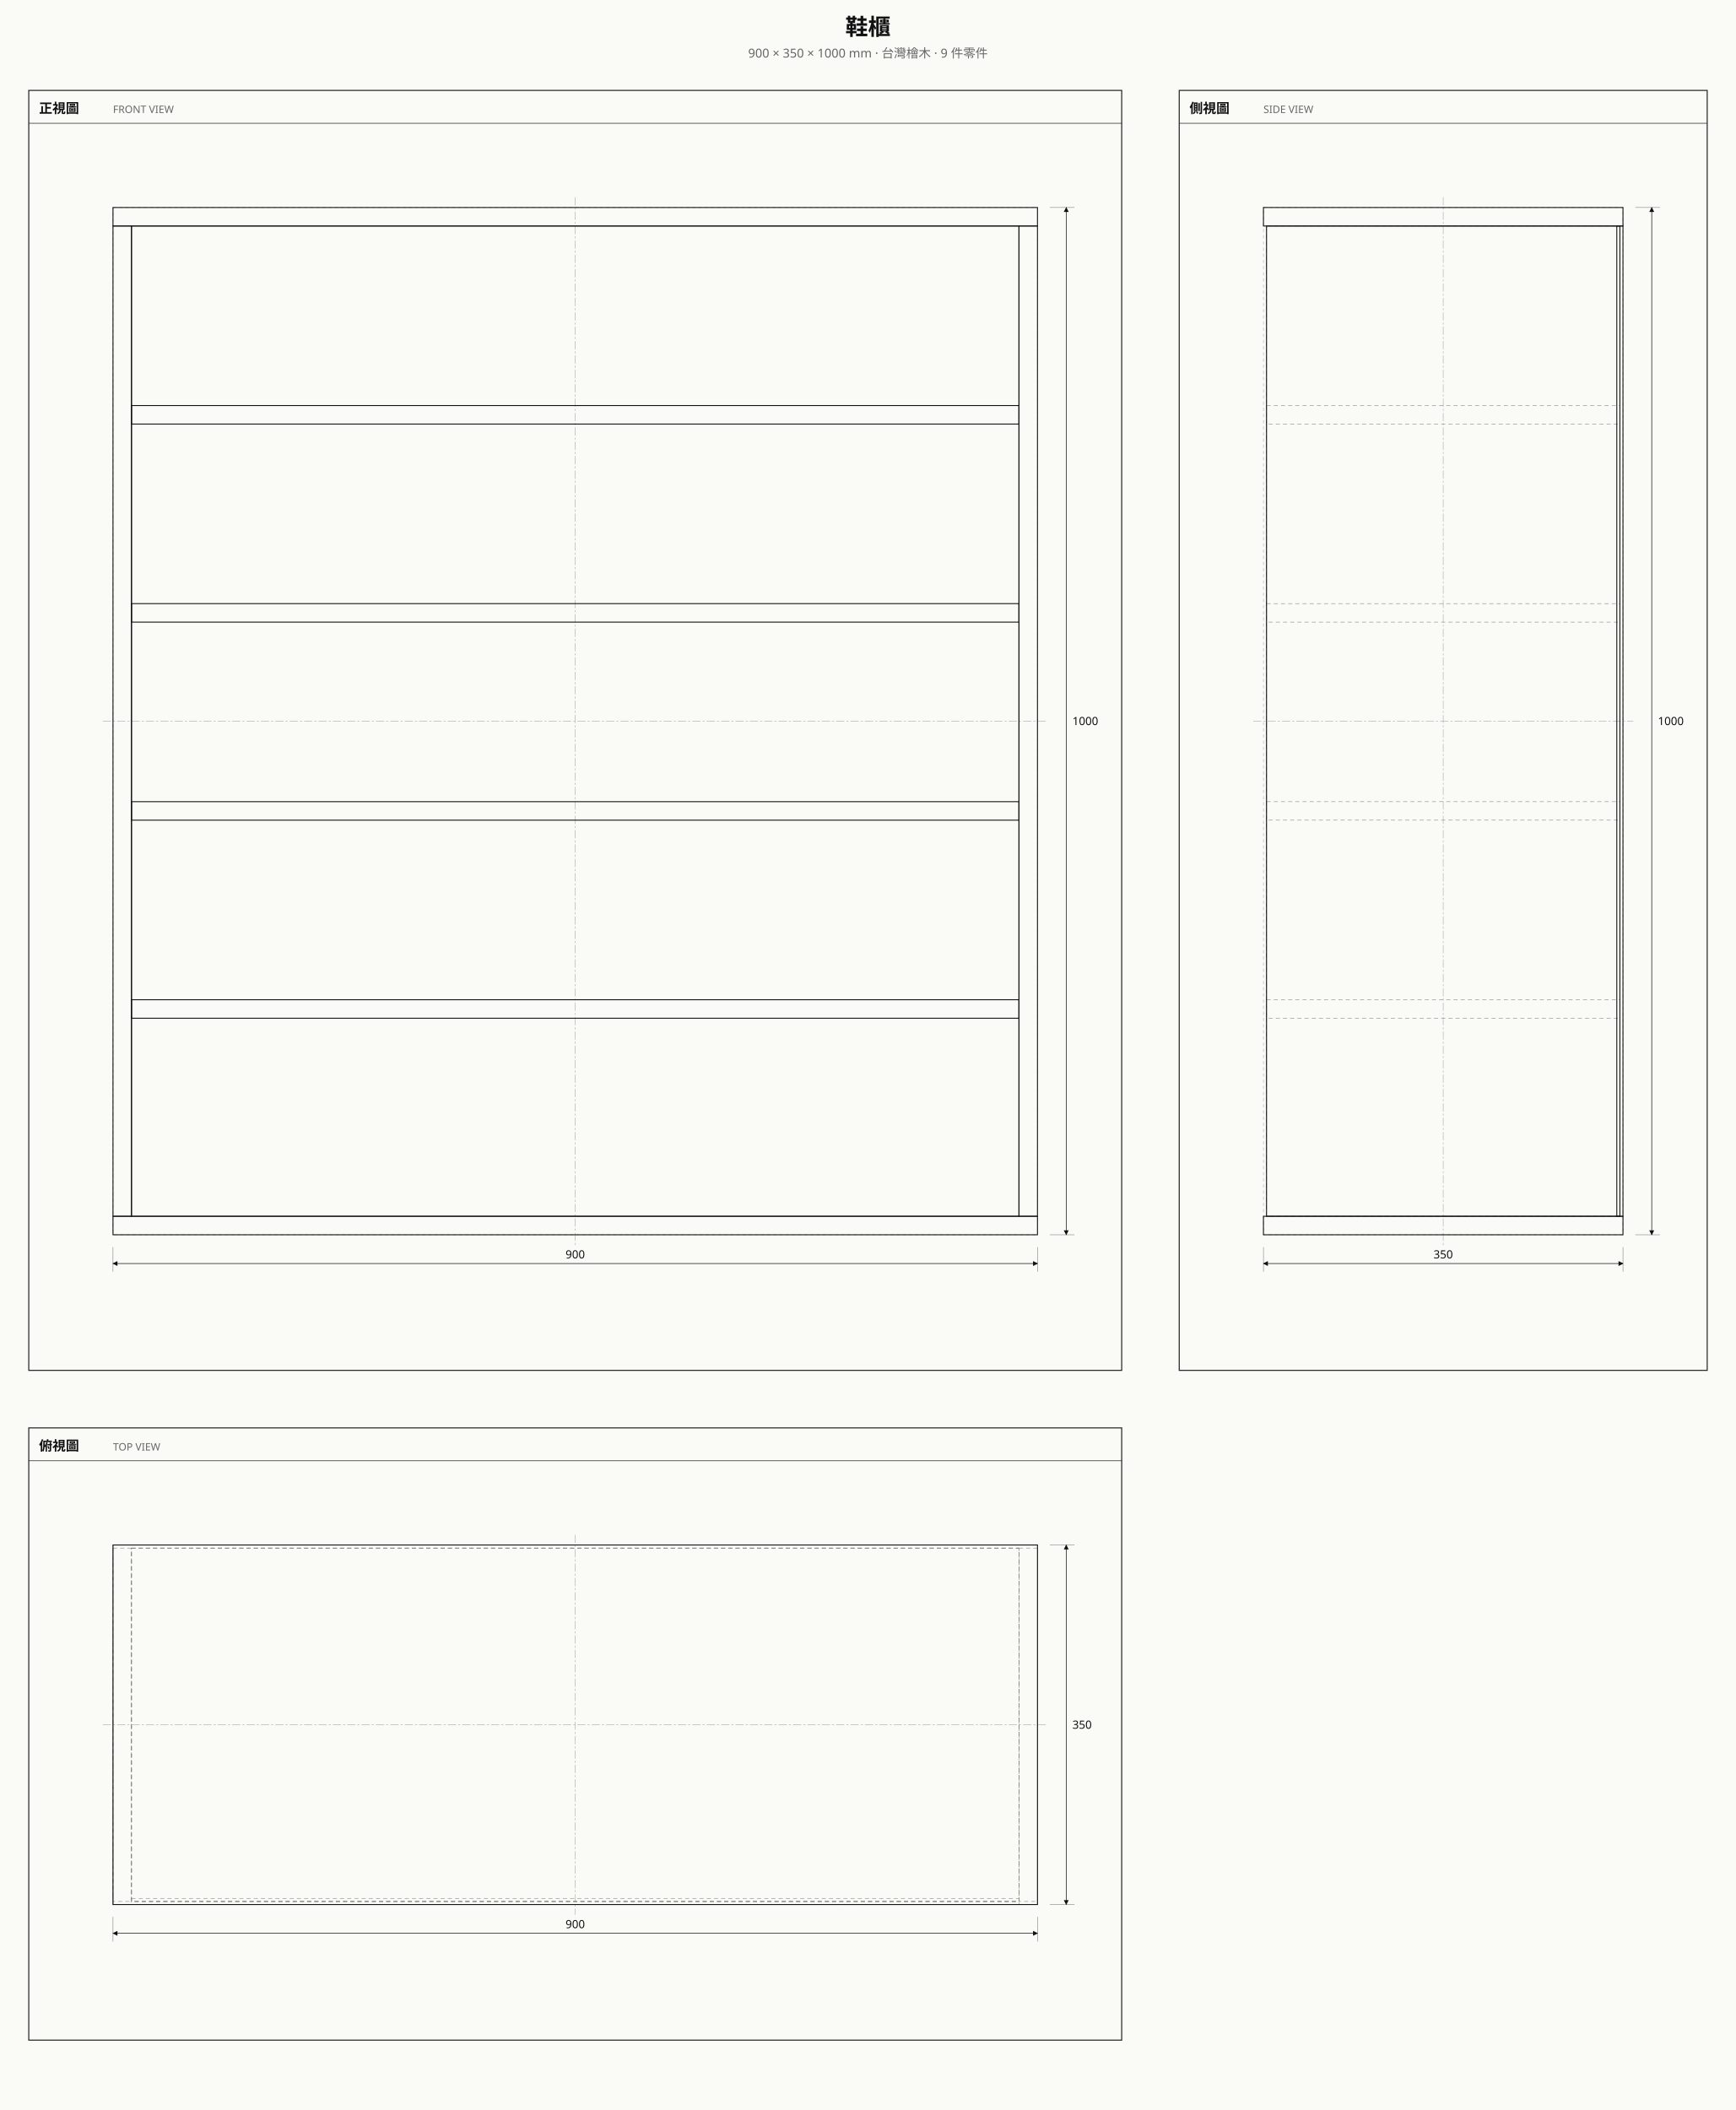
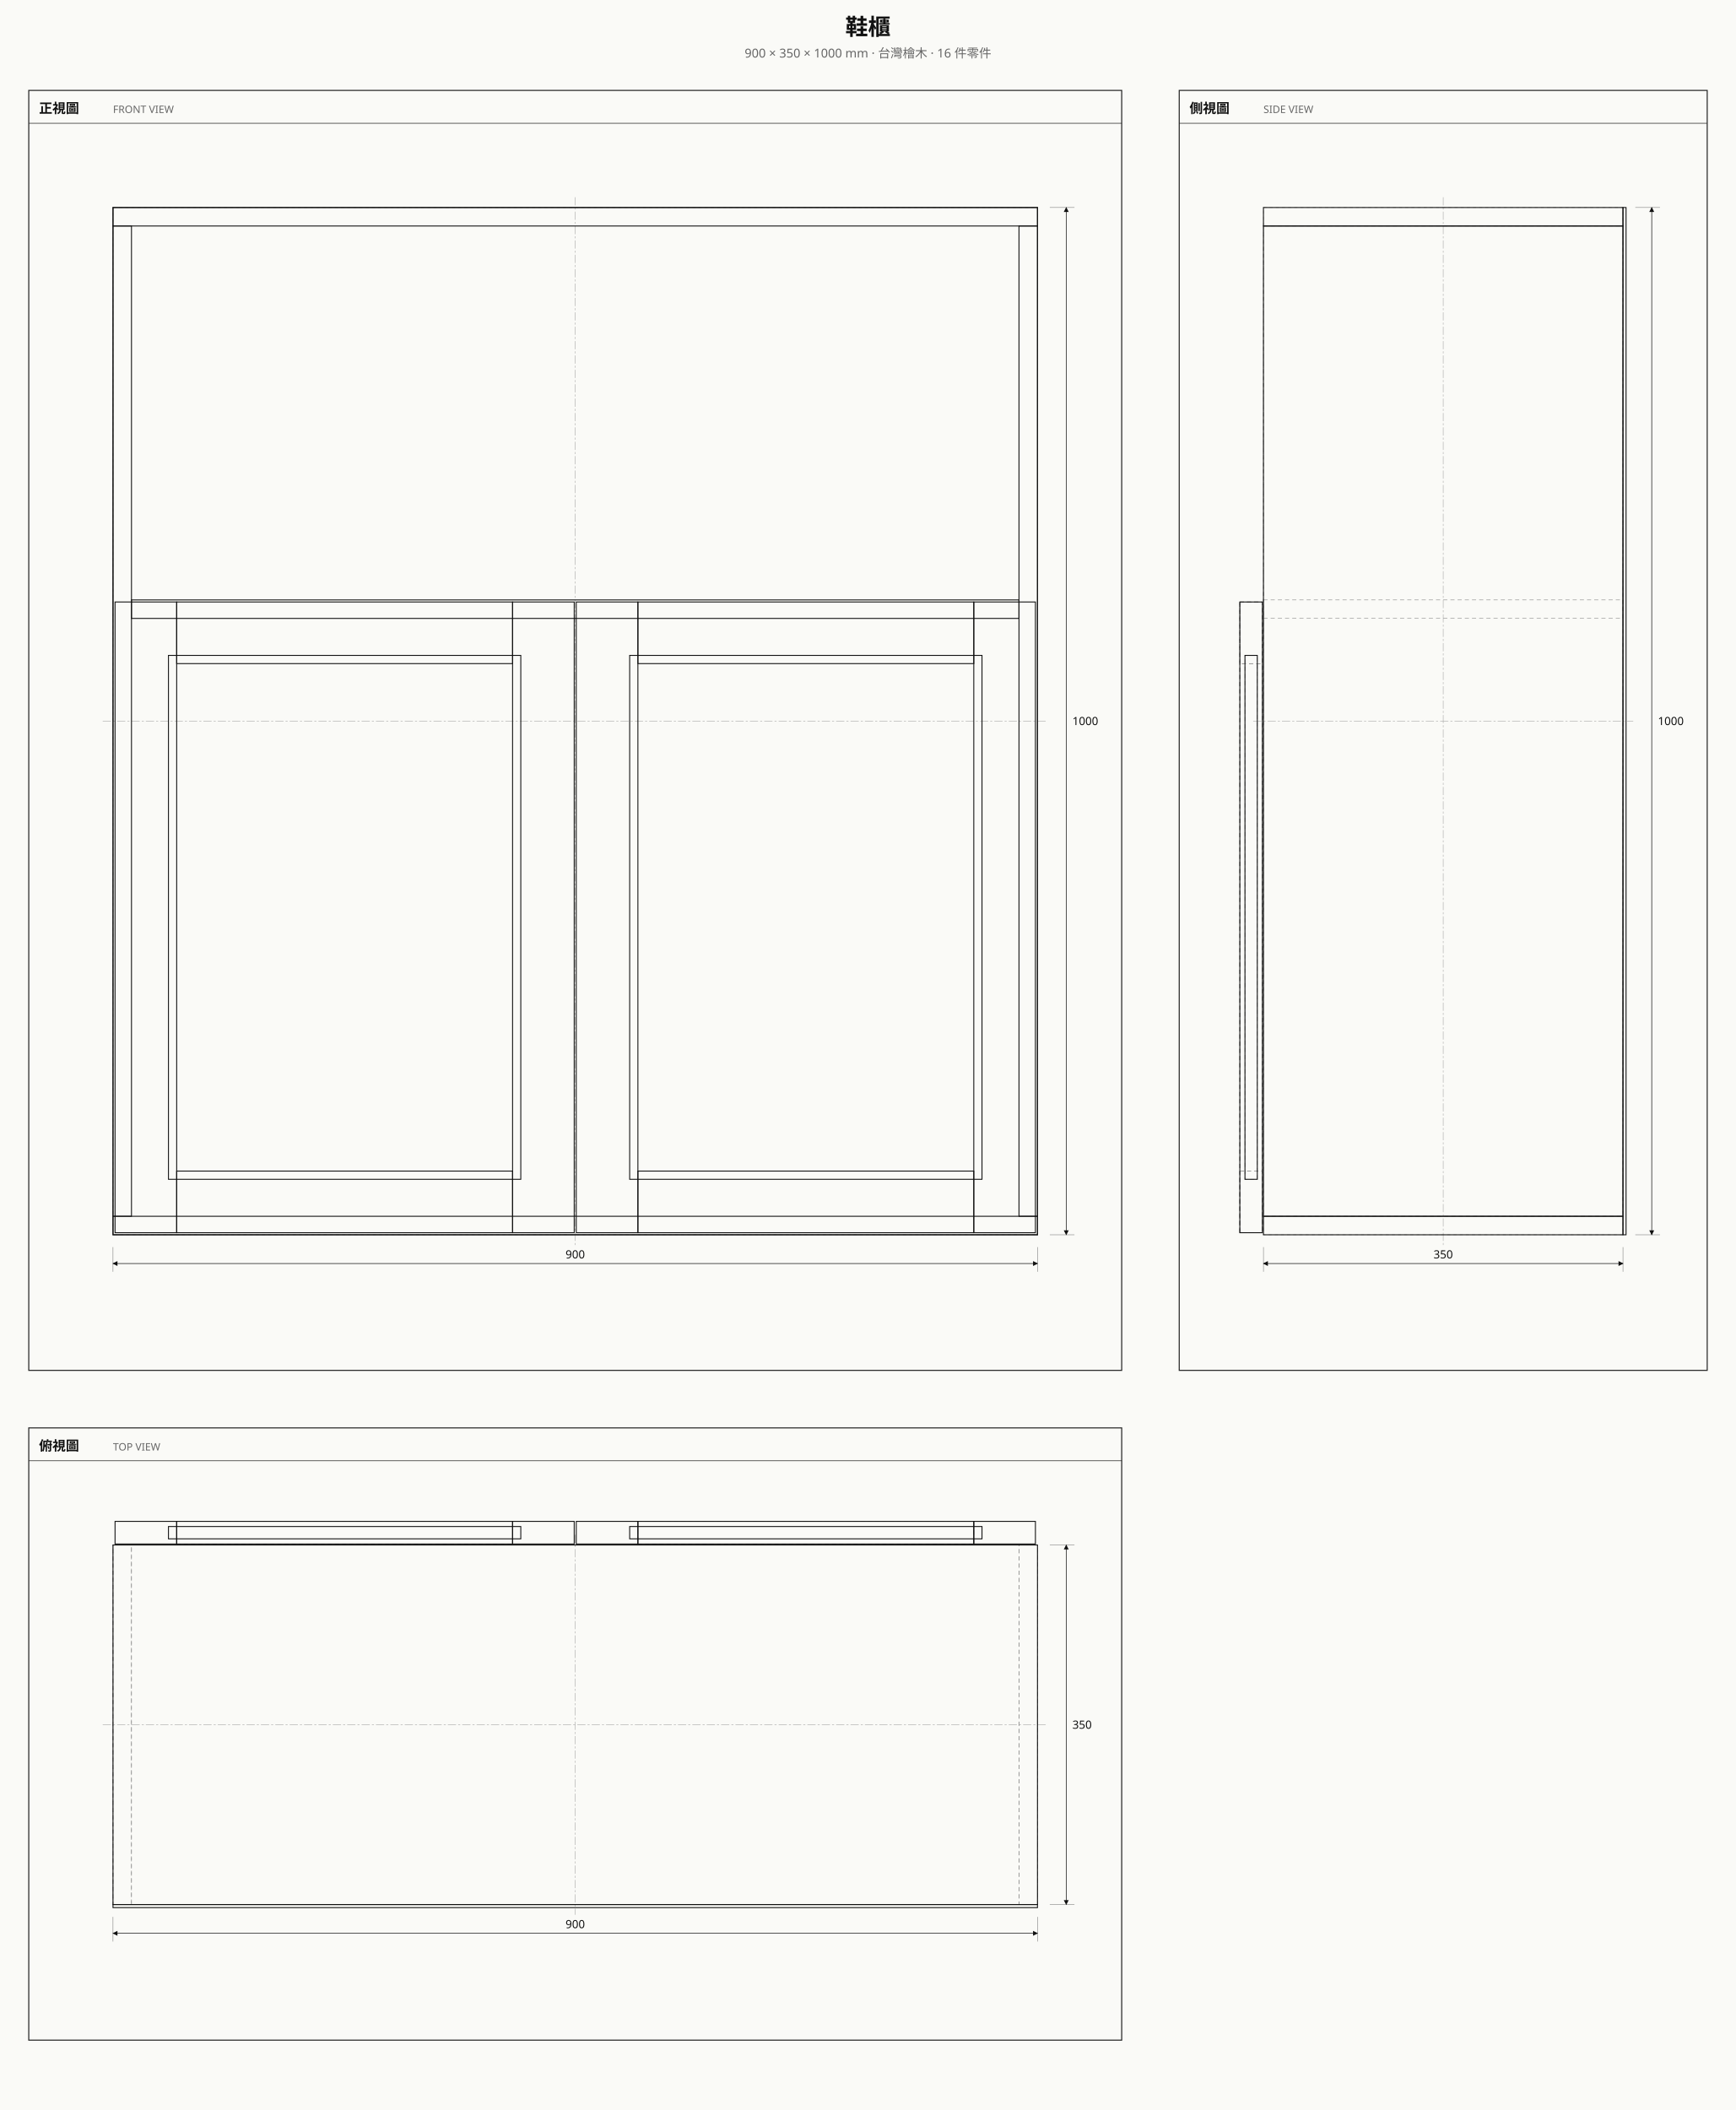
<svg xmlns="http://www.w3.org/2000/svg" viewBox="-20 -10 1690 2054" width="1690">
  <defs>
    <marker id="arr-front" viewBox="0 0 10 10" refX="9" refY="5" markerWidth="8" markerHeight="8" orient="auto-start-reverse">
      <path d="M 0 0 L 10 5 L 0 10 z" fill="#111" />
    </marker>
    <marker id="arr-side" viewBox="0 0 10 10" refX="9" refY="5" markerWidth="8" markerHeight="8" orient="auto-start-reverse">
      <path d="M 0 0 L 10 5 L 0 10 z" fill="#111" />
    </marker>
    <marker id="arr-top" viewBox="0 0 10 10" refX="9" refY="5" markerWidth="8" markerHeight="8" orient="auto-start-reverse">
      <path d="M 0 0 L 10 5 L 0 10 z" fill="#111" />
    </marker>
  </defs>
  <rect x="-20" y="-10" width="1690" height="2054" fill="#fafaf7" />
  <text x="825" y="24" text-anchor="middle" font-size="22" font-weight="700" fill="#111" font-family="sans-serif">鞋櫃</text>
-   <text x="825" y="46" text-anchor="middle" font-size="12" fill="#666" font-family="sans-serif">900 × 350 × 1000 mm · 台灣檜木 · 9 件零件</text>
+   <text x="825" y="46" text-anchor="middle" font-size="12" fill="#666" font-family="sans-serif">900 × 350 × 1000 mm · 台灣檜木 · 16 件零件</text>
  <g transform="translate(0, 70)">
    <g transform="translate(540.0, 1122.0)">
      <rect x="-532.0" y="-1114.0" width="1064.0" height="1246.0" fill="none" stroke="#222" stroke-width="1" />
      <line x1="-532.0" y1="-1082.0" x2="532.0" y2="-1082.0" stroke="#222" stroke-width="0.6" />
      <text x="-522.0" y="-1092.0" font-size="13" font-weight="700" fill="#111" font-family="sans-serif">正視圖</text>
      <text x="-450.0" y="-1092.0" font-size="10" fill="#666" font-family="sans-serif">FRONT VIEW</text>
      <g stroke="#888" stroke-width="0.5" stroke-dasharray="8 2 2 2" opacity="0.7">
        <line x1="0" y1="-1010.0" x2="0" y2="10.0" />
        <line x1="-460.0" y1="-500.0" x2="460.0" y2="-500.0" />
      </g>
      <rect x="-450.0" y="-1000.0" width="900.0" height="1000.0" fill="none" stroke="#999" stroke-dasharray="3 3" stroke-width="0.5" opacity="0.8" />
-       <rect x="-432.0" y="-982.0" width="864.0" height="964.0" fill="none" stroke="#111" stroke-width="0.9" />
-       <rect x="-450.0" y="-982.0" width="18.0" height="964.0" fill="none" stroke="#111" stroke-width="0.9" />
-       <rect x="432.0" y="-982.0" width="18.0" height="964.0" fill="none" stroke="#111" stroke-width="0.9" />
-       <rect x="-432.0" y="-228.8" width="864.0" height="18.0" fill="none" stroke="#111" stroke-width="0.9" />
-       <rect x="-432.0" y="-421.6" width="864.0" height="18.0" fill="none" stroke="#111" stroke-width="0.9" />
-       <rect x="-432.0" y="-614.4" width="864.0" height="18.0" fill="none" stroke="#111" stroke-width="0.9" />
-       <rect x="-432.0" y="-807.2" width="864.0" height="18.0" fill="none" stroke="#111" stroke-width="0.9" />
+       <rect x="-450.0" y="-1000.0" width="900.0" height="1000.0" fill="none" stroke="#111" stroke-width="0.9" />
      <rect x="-450.0" y="-1000.0" width="900.0" height="18.0" fill="none" stroke="#111" stroke-width="0.9" />
      <rect x="-450.0" y="-18.0" width="900.0" height="18.0" fill="none" stroke="#111" stroke-width="0.9" />
+       <rect x="432.0" y="-982.0" width="18.0" height="964.0" fill="none" stroke="#111" stroke-width="0.9" />
+       <rect x="-450.0" y="-982.0" width="18.0" height="964.0" fill="none" stroke="#111" stroke-width="0.9" />
+       <rect x="-432.0" y="-618.0" width="864.0" height="18.0" fill="none" stroke="#111" stroke-width="0.9" />
+       <rect x="53.0" y="-564.0" width="343.0" height="510.0" fill="none" stroke="#111" stroke-width="0.9" />
+       <rect x="-396.0" y="-564.0" width="343.0" height="510.0" fill="none" stroke="#111" stroke-width="0.9" />
+       <rect x="61.0" y="-616.0" width="327.0" height="60.0" fill="none" stroke="#111" stroke-width="0.9" />
+       <rect x="61.0" y="-62.0" width="327.0" height="60.0" fill="none" stroke="#111" stroke-width="0.9" />
+       <rect x="388.0" y="-616.0" width="60.0" height="614.0" fill="none" stroke="#111" stroke-width="0.9" />
+       <rect x="1.0" y="-616.0" width="60.0" height="614.0" fill="none" stroke="#111" stroke-width="0.9" />
+       <rect x="-388.0" y="-616.0" width="327.0" height="60.0" fill="none" stroke="#111" stroke-width="0.9" />
+       <rect x="-388.0" y="-62.0" width="327.0" height="60.0" fill="none" stroke="#111" stroke-width="0.9" />
+       <rect x="-61.0" y="-616.0" width="60.0" height="614.0" fill="none" stroke="#111" stroke-width="0.9" />
+       <rect x="-448.0" y="-616.0" width="60.0" height="614.0" fill="none" stroke="#111" stroke-width="0.9" />
      <g stroke="#111" fill="#111" stroke-width="0.6" font-family="sans-serif">
        <line x1="-450.0" y1="12.0" x2="-450.0" y2="36.0" stroke-width="0.4" stroke="#666" />
        <line x1="450.0" y1="12.0" x2="450.0" y2="36.0" stroke-width="0.4" stroke="#666" />
        <line x1="-450.0" y1="28.0" x2="450.0" y2="28.0" marker-start="url(#arr-front)" marker-end="url(#arr-front)" />
        <text x="0" y="23.0" text-anchor="middle" font-size="11" stroke="none">900</text>
      </g>
      <g stroke="#111" fill="#111" stroke-width="0.6" font-family="sans-serif">
        <line x1="462.0" y1="-1000.0" x2="486.0" y2="-1000.0" stroke-width="0.4" stroke="#666" />
        <line x1="462.0" y1="0.0" x2="486.0" y2="0.0" stroke-width="0.4" stroke="#666" />
        <line x1="478.0" y1="-1000.0" x2="478.0" y2="0.0" marker-start="url(#arr-front)" marker-end="url(#arr-front)" />
        <text x="484.0" y="-500.0" text-anchor="start" dominant-baseline="middle" font-size="11" stroke="none">1000</text>
      </g>
    </g>
    <g transform="translate(1120, 0)">
      <g transform="translate(265.0, 1122.0)">
        <rect x="-257.0" y="-1114.0" width="514.0" height="1246.0" fill="none" stroke="#222" stroke-width="1" />
        <line x1="-257.0" y1="-1082.0" x2="257.0" y2="-1082.0" stroke="#222" stroke-width="0.6" />
        <text x="-247.0" y="-1092.0" font-size="13" font-weight="700" fill="#111" font-family="sans-serif">側視圖</text>
        <text x="-175.0" y="-1092.0" font-size="10" fill="#666" font-family="sans-serif">SIDE VIEW</text>
        <g stroke="#888" stroke-width="0.5" stroke-dasharray="8 2 2 2" opacity="0.7">
          <line x1="0" y1="-1010.0" x2="0" y2="10.0" />
          <line x1="-185.0" y1="-500.0" x2="185.0" y2="-500.0" />
        </g>
        <rect x="-175.0" y="-1000.0" width="350.0" height="1000.0" fill="none" stroke="#999" stroke-dasharray="3 3" stroke-width="0.5" opacity="0.8" />
-         <rect x="-172.0" y="-982.0" width="344.0" height="964.0" fill="none" stroke="#888" stroke-width="0.5" stroke-dasharray="4 3" />
-         <rect x="-172.0" y="-228.8" width="344.0" height="18.0" fill="none" stroke="#888" stroke-width="0.5" stroke-dasharray="4 3" />
-         <rect x="-172.0" y="-421.6" width="344.0" height="18.0" fill="none" stroke="#888" stroke-width="0.5" stroke-dasharray="4 3" />
-         <rect x="-172.0" y="-614.4" width="344.0" height="18.0" fill="none" stroke="#888" stroke-width="0.5" stroke-dasharray="4 3" />
-         <rect x="-172.0" y="-807.2" width="344.0" height="18.0" fill="none" stroke="#888" stroke-width="0.5" stroke-dasharray="4 3" />
-         <rect x="169.0" y="-982.0" width="6.0" height="964.0" fill="none" stroke="#111" stroke-width="0.9" />
+         <rect x="-175.0" y="-982.0" width="350.0" height="964.0" fill="none" stroke="#888" stroke-width="0.5" stroke-dasharray="4 3" />
+         <rect x="-198.0" y="-616.0" width="22.0" height="614.0" fill="none" stroke="#888" stroke-width="0.5" stroke-dasharray="4 3" />
+         <rect x="-198.0" y="-616.0" width="22.0" height="60.0" fill="none" stroke="#888" stroke-width="0.5" stroke-dasharray="4 3" />
+         <rect x="-198.0" y="-62.0" width="22.0" height="60.0" fill="none" stroke="#888" stroke-width="0.5" stroke-dasharray="4 3" />
+         <rect x="-193.0" y="-564.0" width="12.0" height="510.0" fill="none" stroke="#888" stroke-width="0.5" stroke-dasharray="4 3" />
+         <rect x="-198.0" y="-616.0" width="22.0" height="614.0" fill="none" stroke="#888" stroke-width="0.5" stroke-dasharray="4 3" />
+         <rect x="-198.0" y="-616.0" width="22.0" height="614.0" fill="none" stroke="#888" stroke-width="0.5" stroke-dasharray="4 3" />
+         <rect x="-198.0" y="-616.0" width="22.0" height="60.0" fill="none" stroke="#888" stroke-width="0.5" stroke-dasharray="4 3" />
+         <rect x="-198.0" y="-62.0" width="22.0" height="60.0" fill="none" stroke="#888" stroke-width="0.5" stroke-dasharray="4 3" />
+         <rect x="-193.0" y="-564.0" width="12.0" height="510.0" fill="none" stroke="#111" stroke-width="0.9" />
+         <rect x="-175.0" y="-618.0" width="350.0" height="18.0" fill="none" stroke="#888" stroke-width="0.5" stroke-dasharray="4 3" />
+         <rect x="-198.0" y="-616.0" width="22.0" height="614.0" fill="none" stroke="#111" stroke-width="0.9" />
        <rect x="-175.0" y="-1000.0" width="350.0" height="18.0" fill="none" stroke="#111" stroke-width="0.9" />
        <rect x="-175.0" y="-18.0" width="350.0" height="18.0" fill="none" stroke="#111" stroke-width="0.9" />
-         <rect x="-172.0" y="-982.0" width="344.0" height="964.0" fill="none" stroke="#111" stroke-width="0.9" />
+         <rect x="-175.0" y="-982.0" width="350.0" height="964.0" fill="none" stroke="#111" stroke-width="0.9" />
+         <rect x="175.0" y="-1000.0" width="3.0" height="1000.0" fill="none" stroke="#111" stroke-width="0.9" />
        <g stroke="#111" fill="#111" stroke-width="0.6" font-family="sans-serif">
          <line x1="-175.0" y1="12.0" x2="-175.0" y2="36.0" stroke-width="0.4" stroke="#666" />
          <line x1="175.0" y1="12.0" x2="175.0" y2="36.0" stroke-width="0.4" stroke="#666" />
          <line x1="-175.0" y1="28.0" x2="175.0" y2="28.0" marker-start="url(#arr-side)" marker-end="url(#arr-side)" />
          <text x="0" y="23.0" text-anchor="middle" font-size="11" stroke="none">350</text>
        </g>
        <g stroke="#111" fill="#111" stroke-width="0.6" font-family="sans-serif">
          <line x1="187.0" y1="-1000.0" x2="211.0" y2="-1000.0" stroke-width="0.4" stroke="#666" />
          <line x1="187.0" y1="0.0" x2="211.0" y2="0.0" stroke-width="0.4" stroke="#666" />
          <line x1="203.0" y1="-1000.0" x2="203.0" y2="0.0" marker-start="url(#arr-side)" marker-end="url(#arr-side)" />
          <text x="209.0" y="-500.0" text-anchor="start" dominant-baseline="middle" font-size="11" stroke="none">1000</text>
        </g>
      </g>
    </g>
    <g transform="translate(0, 1302)">
      <g transform="translate(540.0, 297.0)">
        <rect x="-532.0" y="-289.0" width="1064.0" height="596.0" fill="none" stroke="#222" stroke-width="1" />
        <line x1="-532.0" y1="-257.0" x2="532.0" y2="-257.0" stroke="#222" stroke-width="0.6" />
        <text x="-522.0" y="-267.0" font-size="13" font-weight="700" fill="#111" font-family="sans-serif">俯視圖</text>
        <text x="-450.0" y="-267.0" font-size="10" fill="#666" font-family="sans-serif">TOP VIEW</text>
        <g stroke="#888" stroke-width="0.5" stroke-dasharray="8 2 2 2" opacity="0.7">
          <line x1="0" y1="-185.0" x2="0" y2="185.0" />
          <line x1="-460.0" y1="0.0" x2="460.0" y2="0.0" />
        </g>
        <rect x="-450.0" y="-175.0" width="900.0" height="350.0" fill="none" stroke="#999" stroke-dasharray="3 3" stroke-width="0.5" opacity="0.8" />
        <rect x="-450.0" y="-175.0" width="900.0" height="350.0" fill="none" stroke="#888" stroke-width="0.5" stroke-dasharray="4 3" />
-         <rect x="-432.0" y="-172.0" width="864.0" height="344.0" fill="none" stroke="#888" stroke-width="0.5" stroke-dasharray="4 3" />
-         <rect x="-432.0" y="-172.0" width="864.0" height="344.0" fill="none" stroke="#888" stroke-width="0.5" stroke-dasharray="4 3" />
-         <rect x="-432.0" y="-172.0" width="864.0" height="344.0" fill="none" stroke="#888" stroke-width="0.5" stroke-dasharray="4 3" />
-         <rect x="-432.0" y="-172.0" width="864.0" height="344.0" fill="none" stroke="#888" stroke-width="0.5" stroke-dasharray="4 3" />
-         <rect x="-450.0" y="-172.0" width="18.0" height="344.0" fill="none" stroke="#888" stroke-width="0.5" stroke-dasharray="4 3" />
-         <rect x="432.0" y="-172.0" width="18.0" height="344.0" fill="none" stroke="#888" stroke-width="0.5" stroke-dasharray="4 3" />
-         <rect x="-432.0" y="169.0" width="864.0" height="6.0" fill="none" stroke="#888" stroke-width="0.5" stroke-dasharray="4 3" />
+         <rect x="61.0" y="-198.0" width="327.0" height="22.0" fill="none" stroke="#888" stroke-width="0.5" stroke-dasharray="4 3" />
+         <rect x="-388.0" y="-198.0" width="327.0" height="22.0" fill="none" stroke="#888" stroke-width="0.5" stroke-dasharray="4 3" />
+         <rect x="53.0" y="-193.0" width="343.0" height="12.0" fill="none" stroke="#111" stroke-width="0.9" />
+         <rect x="-396.0" y="-193.0" width="343.0" height="12.0" fill="none" stroke="#111" stroke-width="0.9" />
+         <rect x="61.0" y="-198.0" width="327.0" height="22.0" fill="none" stroke="#111" stroke-width="0.9" />
+         <rect x="388.0" y="-198.0" width="60.0" height="22.0" fill="none" stroke="#111" stroke-width="0.9" />
+         <rect x="1.0" y="-198.0" width="60.0" height="22.0" fill="none" stroke="#111" stroke-width="0.9" />
+         <rect x="-388.0" y="-198.0" width="327.0" height="22.0" fill="none" stroke="#111" stroke-width="0.9" />
+         <rect x="-61.0" y="-198.0" width="60.0" height="22.0" fill="none" stroke="#111" stroke-width="0.9" />
+         <rect x="-448.0" y="-198.0" width="60.0" height="22.0" fill="none" stroke="#111" stroke-width="0.9" />
+         <rect x="-432.0" y="-175.0" width="864.0" height="350.0" fill="none" stroke="#888" stroke-width="0.5" stroke-dasharray="4 3" />
+         <rect x="432.0" y="-175.0" width="18.0" height="350.0" fill="none" stroke="#888" stroke-width="0.5" stroke-dasharray="4 3" />
+         <rect x="-450.0" y="-175.0" width="18.0" height="350.0" fill="none" stroke="#888" stroke-width="0.5" stroke-dasharray="4 3" />
        <rect x="-450.0" y="-175.0" width="900.0" height="350.0" fill="none" stroke="#111" stroke-width="0.9" />
+         <rect x="-450.0" y="175.0" width="900.0" height="3.0" fill="none" stroke="#111" stroke-width="0.9" />
        <g stroke="#111" fill="#111" stroke-width="0.6" font-family="sans-serif">
          <line x1="-450.0" y1="187.0" x2="-450.0" y2="211.0" stroke-width="0.4" stroke="#666" />
          <line x1="450.0" y1="187.0" x2="450.0" y2="211.0" stroke-width="0.4" stroke="#666" />
          <line x1="-450.0" y1="203.0" x2="450.0" y2="203.0" marker-start="url(#arr-top)" marker-end="url(#arr-top)" />
          <text x="0" y="198.0" text-anchor="middle" font-size="11" stroke="none">900</text>
        </g>
        <g stroke="#111" fill="#111" stroke-width="0.6" font-family="sans-serif">
          <line x1="462.0" y1="-175.0" x2="486.0" y2="-175.0" stroke-width="0.4" stroke="#666" />
          <line x1="462.0" y1="175.0" x2="486.0" y2="175.0" stroke-width="0.4" stroke="#666" />
          <line x1="478.0" y1="-175.0" x2="478.0" y2="175.0" marker-start="url(#arr-top)" marker-end="url(#arr-top)" />
          <text x="484.0" y="0.0" text-anchor="start" dominant-baseline="middle" font-size="11" stroke="none">350</text>
        </g>
      </g>
    </g>
  </g>
</svg>
